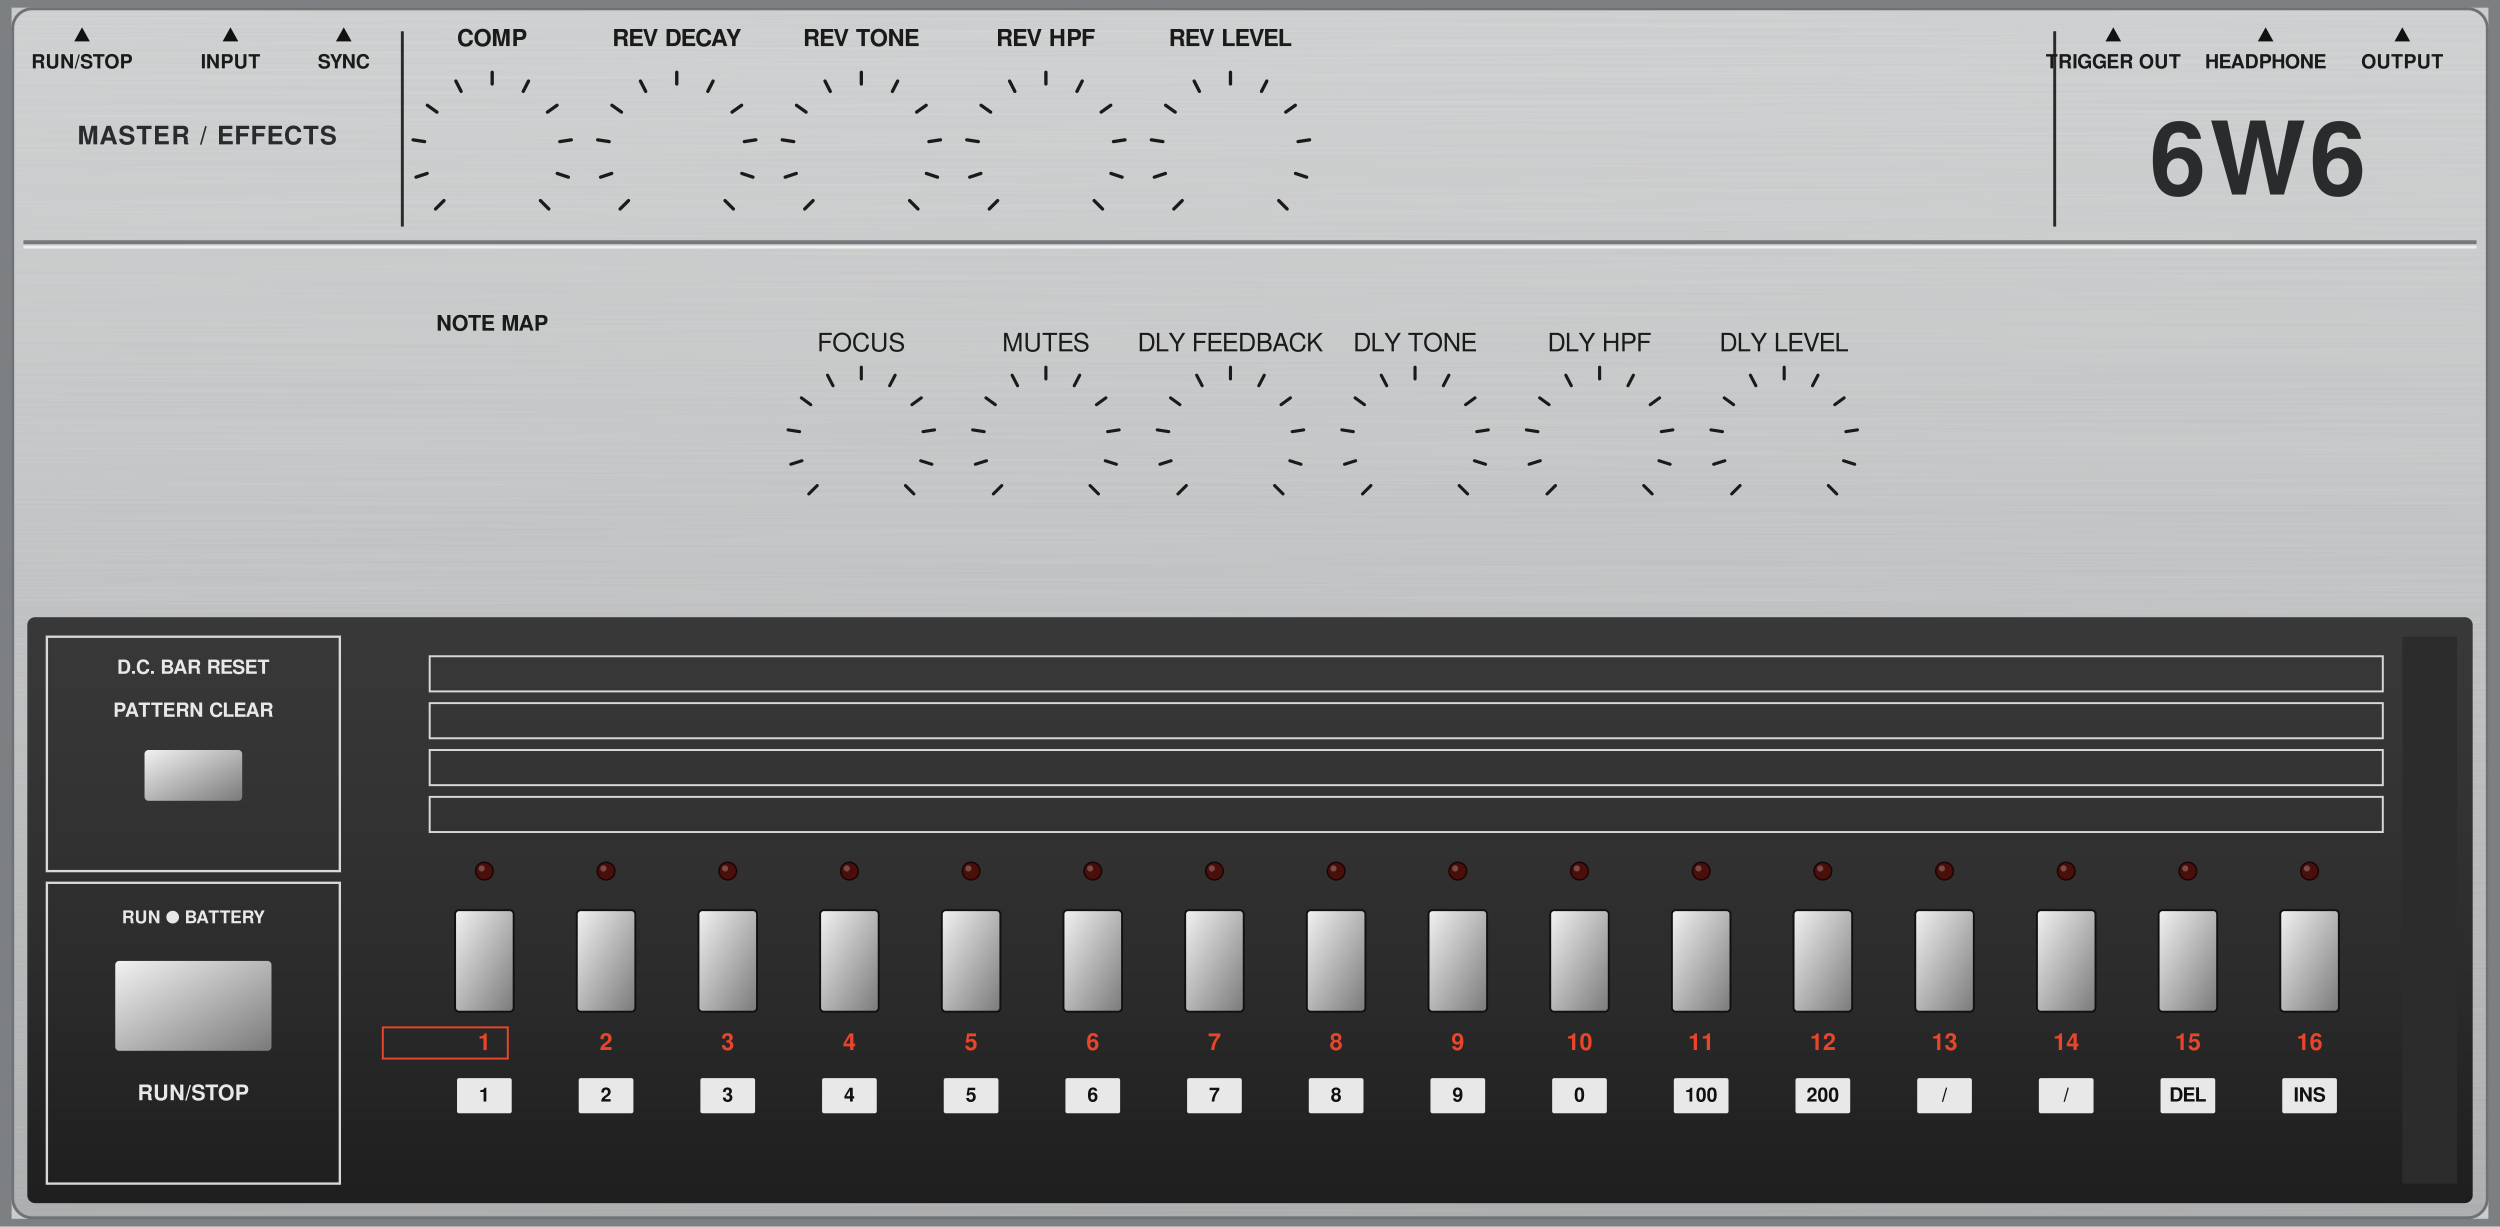
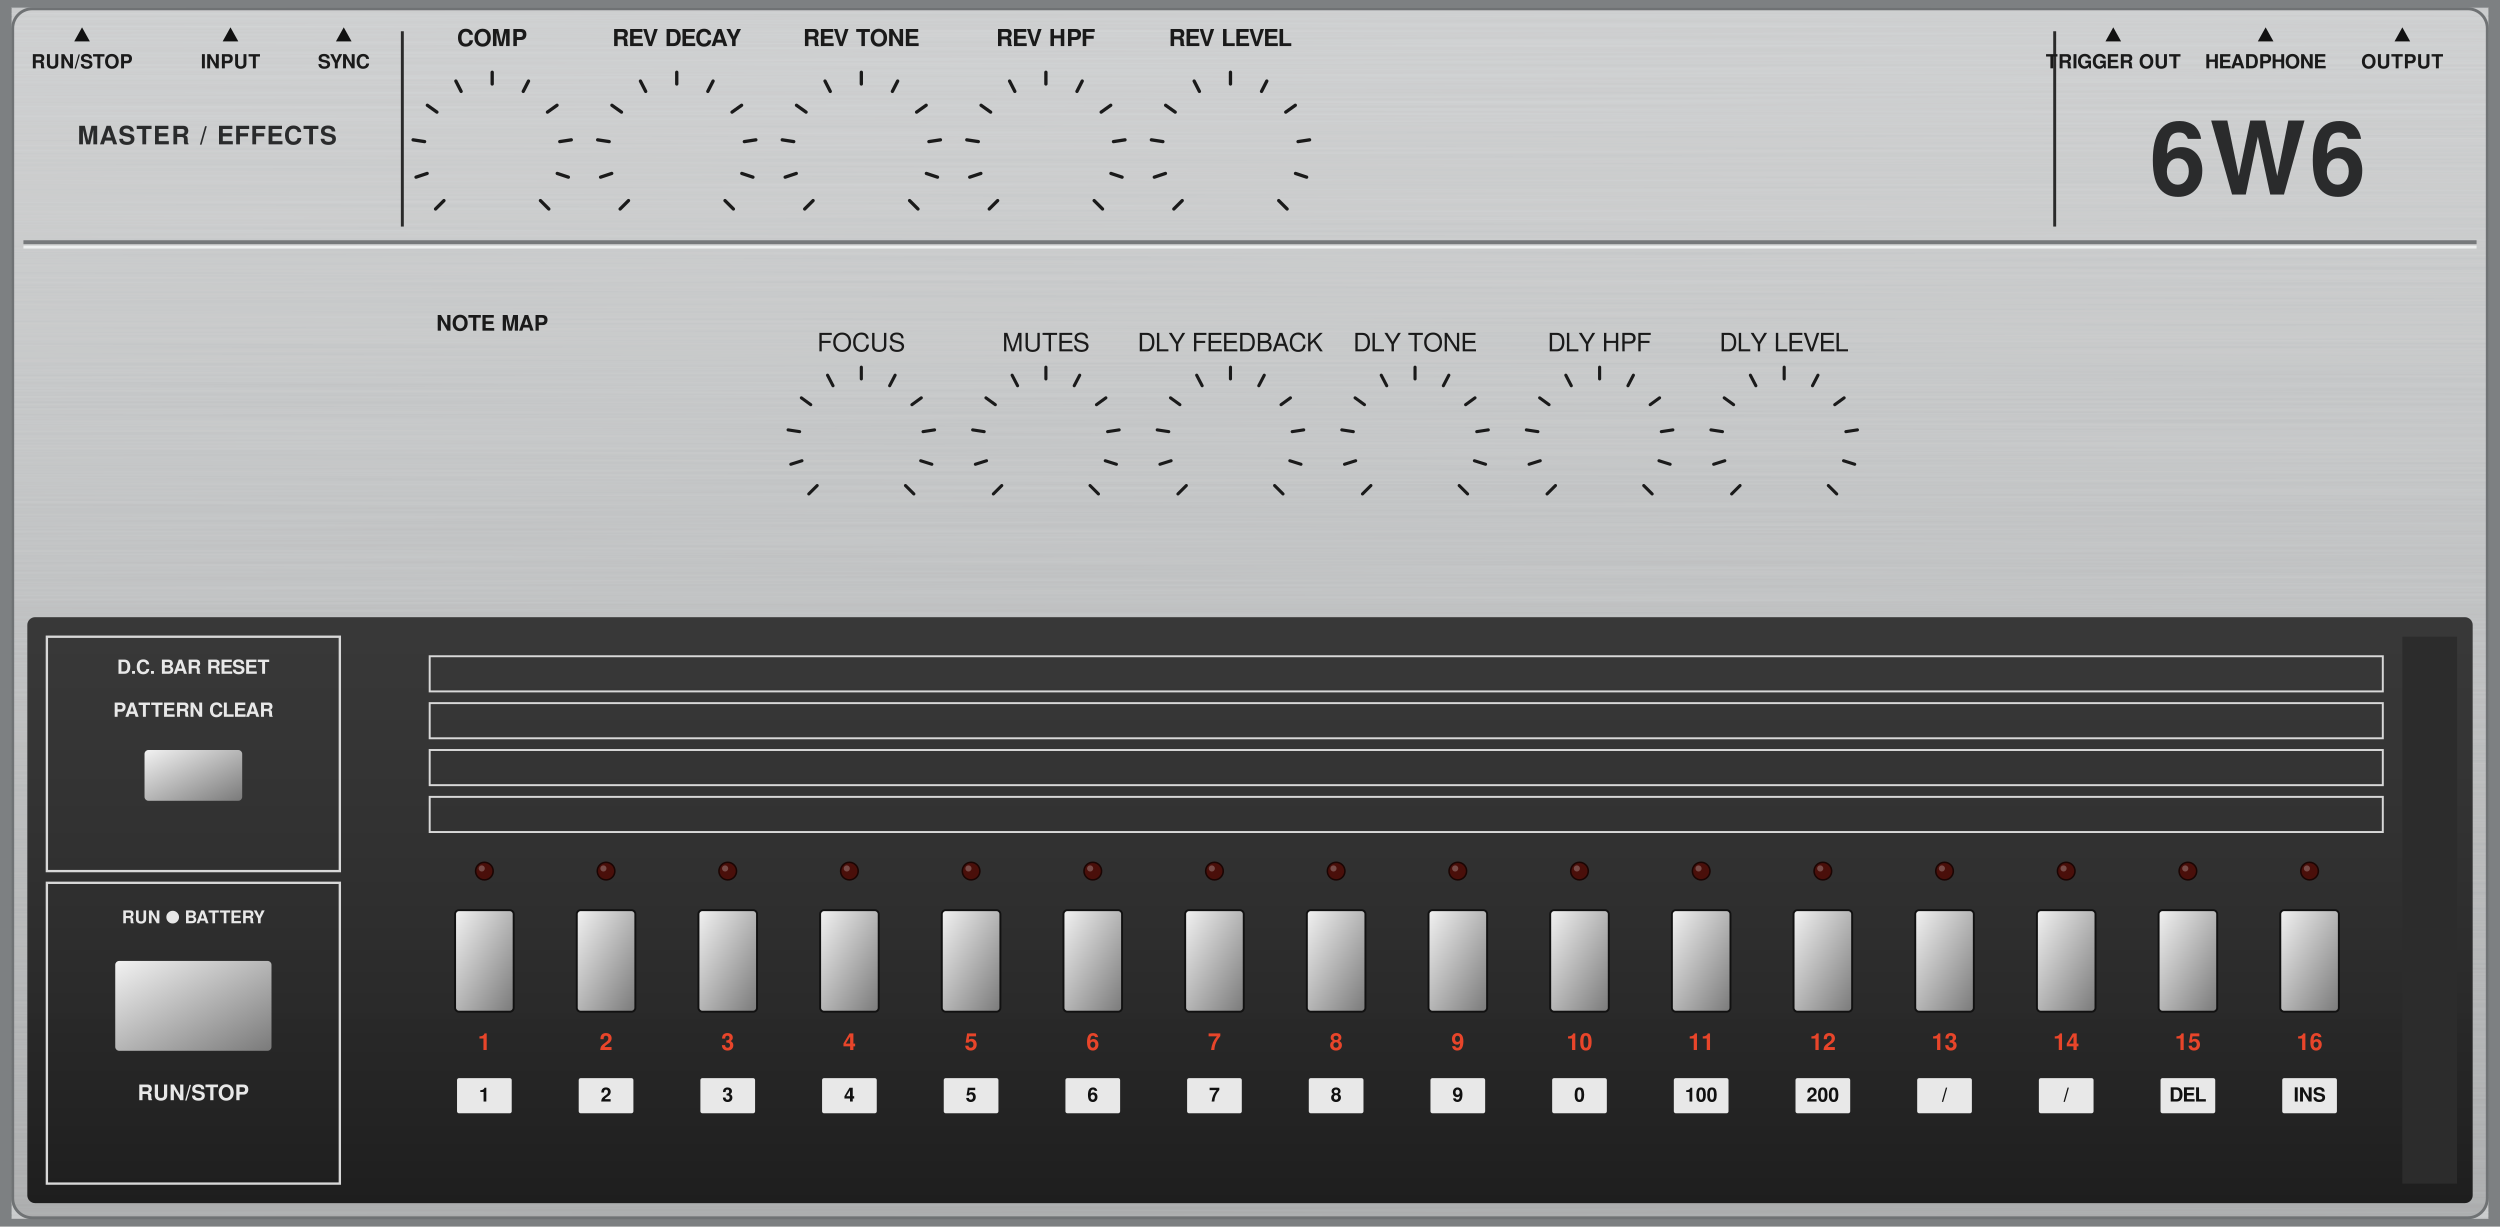
<svg xmlns="http://www.w3.org/2000/svg" width="1280" height="628" viewBox="0 0 1280 628">
  <defs>
    <linearGradient id="hw-screw" x1="0" y1="0" x2="1" y2="1">
      <stop offset="0" stop-color="#f2f2f2" />
      <stop offset="1" stop-color="#7a7a7a" />
    </linearGradient>
    <filter id="hw-brush" x="0" y="0" width="100%" height="100%">
      <feTurbulence type="fractalNoise" baseFrequency="0.003 0.8" numOctaves="2" seed="5" />
      <feColorMatrix values="0 0 0 0 1  0 0 0 0 1  0 0 0 0 1  0 0 0 0.20 0" />
    </filter>
    <filter id="hw-brushd" x="0" y="0" width="100%" height="100%">
      <feTurbulence type="fractalNoise" baseFrequency="0.003 0.8" numOctaves="2" seed="9" />
      <feColorMatrix values="0 0 0 0 0  0 0 0 0 0  0 0 0 0 0  0 0 0 0.16 0" />
    </filter>
    <filter id="hw-grain" x="0" y="0" width="100%" height="100%">
      <feTurbulence type="fractalNoise" baseFrequency="0.85" numOctaves="2" seed="3" />
      <feColorMatrix values="0 0 0 0 0  0 0 0 0 0  0 0 0 0 0  0 0 0 0.07 0" />
    </filter>
    <filter id="hw-wood" x="0" y="0" width="100%" height="100%">
      <feTurbulence type="fractalNoise" baseFrequency="0.006 0.18" numOctaves="4" seed="21" />
      <feColorMatrix values="0 0 0 0 0.30  0 0 0 0 0.15  0 0 0 0 0.05  0 0 0 0.85 0" />
    </filter>
    <filter id="hw-soft" x="-20%" y="-20%" width="140%" height="140%">
      <feGaussianBlur stdDeviation="2" />
    </filter>
    <filter id="hw-shadow" x="-30%" y="-30%" width="160%" height="160%">
      <feDropShadow dx="0" dy="2" stdDeviation="2" flood-opacity="0.45" />
    </filter>
    <linearGradient id="hw-vshade" x1="0" y1="0" x2="0" y2="1">
      <stop offset="0" stop-color="#fff" stop-opacity="0.10" />
      <stop offset="1" stop-color="#000" stop-opacity="0.14" />
    </linearGradient>
  </defs>
  <rect x="0" y="0" width="1280" height="628" rx="0" fill="#7d8082" />
  <rect x="6" y="4" width="1268" height="620" rx="0" fill="#c4c6c7" />
  <rect x="6" y="4" width="1268" height="620" filter="url(#hw-brush)" />
  <rect x="6" y="4" width="1268" height="620" rx="10" fill="url(#hw-vshade)" />
  <rect x="6.5" y="4.5" width="1267" height="619" rx="10" fill="none" stroke="#6f7274" stroke-width="1.5" />
  <line x1="12" y1="124" x2="1268" y2="124" stroke="#76797b" stroke-width="2" />
  <line x1="12" y1="126.5" x2="1268" y2="126.5" stroke="#eef0f0" stroke-width="1.5" />
  <path d="M42 14 L38 21.2 L46 21.2 Z" fill="#111" />
  <text x="42" y="32" font-size="10" fill="#1a1a1a" text-anchor="middle" dominant-baseline="central" style="font-family:FreeSans, Liberation Sans, Titillium Web, sans-serif;font-weight:700;letter-spacing:0em;">RUN/STOP</text>
  <path d="M118 14 L114 21.2 L122 21.2 Z" fill="#111" />
  <text x="118" y="32" font-size="10" fill="#1a1a1a" text-anchor="middle" dominant-baseline="central" style="font-family:FreeSans, Liberation Sans, Titillium Web, sans-serif;font-weight:700;letter-spacing:0em;">INPUT</text>
  <path d="M176 14 L172 21.2 L180 21.2 Z" fill="#111" />
  <text x="176" y="32" font-size="10" fill="#1a1a1a" text-anchor="middle" dominant-baseline="central" style="font-family:FreeSans, Liberation Sans, Titillium Web, sans-serif;font-weight:700;letter-spacing:0em;">SYNC</text>
  <line x1="206" y1="16" x2="206" y2="116" stroke="#2a2a2a" stroke-width="1.5" />
  <line x1="1052" y1="16" x2="1052" y2="116" stroke="#2a2a2a" stroke-width="1.5" />
  <path d="M1082 14 L1078 21.2 L1086 21.2 Z" fill="#111" />
  <text x="1082" y="32" font-size="10" fill="#1a1a1a" text-anchor="middle" dominant-baseline="central" style="font-family:FreeSans, Liberation Sans, Titillium Web, sans-serif;font-weight:700;letter-spacing:0em;">TRIGGER OUT</text>
  <path d="M1160 14 L1156 21.2 L1164 21.2 Z" fill="#111" />
  <text x="1160" y="32" font-size="10" fill="#1a1a1a" text-anchor="middle" dominant-baseline="central" style="font-family:FreeSans, Liberation Sans, Titillium Web, sans-serif;font-weight:700;letter-spacing:0em;">HEADPHONE</text>
  <path d="M1230 14 L1226 21.2 L1234 21.2 Z" fill="#111" />
  <text x="1230" y="32" font-size="10" fill="#1a1a1a" text-anchor="middle" dominant-baseline="central" style="font-family:FreeSans, Liberation Sans, Titillium Web, sans-serif;font-weight:700;letter-spacing:0em;">OUTPUT</text>
  <text x="1156" y="84" font-size="52" fill="#2a2b2c" text-anchor="middle" dominant-baseline="central" style="font-family:Titillium Web, FreeSans, sans-serif;font-weight:700;letter-spacing:0.03em;">6W6</text>
  <text x="106" y="70" font-size="13" fill="#2a2b2c" text-anchor="middle" dominant-baseline="central" style="font-family:FreeSans, Liberation Sans, Titillium Web, sans-serif;font-weight:700;letter-spacing:0.06em;">MASTER / EFFECTS</text>
  <rect x="14" y="316" width="1252" height="300" rx="4" fill="#232323" />
  <rect x="14" y="316" width="1252" height="300" rx="4" fill="url(#hw-vshade)" />
  <rect x="24" y="326" width="150" height="120" rx="0" fill="none" stroke="#d8d8d8" stroke-width="1.2" />
  <text x="99" y="342" font-size="10" fill="#e8e8e8" text-anchor="middle" dominant-baseline="central" style="font-family:FreeSans, Liberation Sans, Titillium Web, sans-serif;font-weight:700;letter-spacing:0em;">D.C.  BAR RESET</text>
  <text x="99" y="364" font-size="10" fill="#e8e8e8" text-anchor="middle" dominant-baseline="central" style="font-family:FreeSans, Liberation Sans, Titillium Web, sans-serif;font-weight:700;letter-spacing:0em;">PATTERN CLEAR</text>
  <rect x="74" y="384" width="50" height="26" rx="2" fill="url(#hw-screw)" />
  <rect x="24" y="452" width="150" height="154" rx="0" fill="none" stroke="#d8d8d8" stroke-width="1.2" />
  <text x="99" y="470" font-size="9" fill="#e8e8e8" text-anchor="middle" dominant-baseline="central" style="font-family:FreeSans, Liberation Sans, Titillium Web, sans-serif;font-weight:700;letter-spacing:0em;">RUN  ●  BATTERY</text>
  <rect x="59" y="492" width="80" height="46" rx="2" fill="url(#hw-screw)" />
  <text x="99" y="560" font-size="11" fill="#e8e8e8" text-anchor="middle" dominant-baseline="central" style="font-family:FreeSans, Liberation Sans, Titillium Web, sans-serif;font-weight:700;letter-spacing:0em;">RUN/STOP</text>
  <rect x="220" y="336" width="1000" height="18" rx="0" fill="none" stroke="#d8d8d8" stroke-width="1" />
  <rect x="220" y="360" width="1000" height="18" rx="0" fill="none" stroke="#d8d8d8" stroke-width="1" />
  <rect x="220" y="384" width="1000" height="18" rx="0" fill="none" stroke="#d8d8d8" stroke-width="1" />
  <rect x="220" y="408" width="1000" height="18" rx="0" fill="none" stroke="#d8d8d8" stroke-width="1" />
  <circle cx="248" cy="446" r="4.5" fill="#4a0f0a" stroke="#1a0503" stroke-width="0.8" />
  <circle cx="246.65" cy="444.65" r="1.575" fill="#fff" opacity="0.25" />
  <rect x="233" y="466" width="30" height="52" rx="2" fill="url(#hw-screw)" stroke="#111" stroke-width="1" />
  <text x="248" y="534" font-size="12" fill="#e8452a" text-anchor="middle" dominant-baseline="central" style="font-family:FreeSans, Liberation Sans, Titillium Web, sans-serif;font-weight:700;letter-spacing:0em;">1</text>
  <rect x="234" y="552" width="28" height="18" rx="1" fill="#e8e8e8" />
  <text x="248" y="561" font-size="10" fill="#111" text-anchor="middle" dominant-baseline="central" style="font-family:FreeSans, Liberation Sans, Titillium Web, sans-serif;font-weight:700;letter-spacing:0em;">1</text>
  <circle cx="310.3" cy="446" r="4.5" fill="#4a0f0a" stroke="#1a0503" stroke-width="0.8" />
  <circle cx="308.95" cy="444.65" r="1.575" fill="#fff" opacity="0.25" />
  <rect x="295.3" y="466" width="30" height="52" rx="2" fill="url(#hw-screw)" stroke="#111" stroke-width="1" />
  <text x="310.3" y="534" font-size="12" fill="#e8452a" text-anchor="middle" dominant-baseline="central" style="font-family:FreeSans, Liberation Sans, Titillium Web, sans-serif;font-weight:700;letter-spacing:0em;">2</text>
  <rect x="296.3" y="552" width="28" height="18" rx="1" fill="#e8e8e8" />
  <text x="310.3" y="561" font-size="10" fill="#111" text-anchor="middle" dominant-baseline="central" style="font-family:FreeSans, Liberation Sans, Titillium Web, sans-serif;font-weight:700;letter-spacing:0em;">2</text>
  <circle cx="372.6" cy="446" r="4.5" fill="#4a0f0a" stroke="#1a0503" stroke-width="0.8" />
  <circle cx="371.25" cy="444.65" r="1.575" fill="#fff" opacity="0.25" />
  <rect x="357.6" y="466" width="30" height="52" rx="2" fill="url(#hw-screw)" stroke="#111" stroke-width="1" />
  <text x="372.6" y="534" font-size="12" fill="#e8452a" text-anchor="middle" dominant-baseline="central" style="font-family:FreeSans, Liberation Sans, Titillium Web, sans-serif;font-weight:700;letter-spacing:0em;">3</text>
  <rect x="358.6" y="552" width="28" height="18" rx="1" fill="#e8e8e8" />
  <text x="372.6" y="561" font-size="10" fill="#111" text-anchor="middle" dominant-baseline="central" style="font-family:FreeSans, Liberation Sans, Titillium Web, sans-serif;font-weight:700;letter-spacing:0em;">3</text>
  <circle cx="434.9" cy="446" r="4.5" fill="#4a0f0a" stroke="#1a0503" stroke-width="0.8" />
  <circle cx="433.55" cy="444.65" r="1.575" fill="#fff" opacity="0.25" />
  <rect x="419.9" y="466" width="30" height="52" rx="2" fill="url(#hw-screw)" stroke="#111" stroke-width="1" />
  <text x="434.9" y="534" font-size="12" fill="#e8452a" text-anchor="middle" dominant-baseline="central" style="font-family:FreeSans, Liberation Sans, Titillium Web, sans-serif;font-weight:700;letter-spacing:0em;">4</text>
  <rect x="420.9" y="552" width="28" height="18" rx="1" fill="#e8e8e8" />
  <text x="434.9" y="561" font-size="10" fill="#111" text-anchor="middle" dominant-baseline="central" style="font-family:FreeSans, Liberation Sans, Titillium Web, sans-serif;font-weight:700;letter-spacing:0em;">4</text>
  <circle cx="497.2" cy="446" r="4.5" fill="#4a0f0a" stroke="#1a0503" stroke-width="0.8" />
  <circle cx="495.85" cy="444.65" r="1.575" fill="#fff" opacity="0.25" />
  <rect x="482.2" y="466" width="30" height="52" rx="2" fill="url(#hw-screw)" stroke="#111" stroke-width="1" />
  <text x="497.2" y="534" font-size="12" fill="#e8452a" text-anchor="middle" dominant-baseline="central" style="font-family:FreeSans, Liberation Sans, Titillium Web, sans-serif;font-weight:700;letter-spacing:0em;">5</text>
  <rect x="483.2" y="552" width="28" height="18" rx="1" fill="#e8e8e8" />
  <text x="497.2" y="561" font-size="10" fill="#111" text-anchor="middle" dominant-baseline="central" style="font-family:FreeSans, Liberation Sans, Titillium Web, sans-serif;font-weight:700;letter-spacing:0em;">5</text>
  <circle cx="559.5" cy="446" r="4.5" fill="#4a0f0a" stroke="#1a0503" stroke-width="0.8" />
  <circle cx="558.15" cy="444.65" r="1.575" fill="#fff" opacity="0.25" />
  <rect x="544.5" y="466" width="30" height="52" rx="2" fill="url(#hw-screw)" stroke="#111" stroke-width="1" />
  <text x="559.5" y="534" font-size="12" fill="#e8452a" text-anchor="middle" dominant-baseline="central" style="font-family:FreeSans, Liberation Sans, Titillium Web, sans-serif;font-weight:700;letter-spacing:0em;">6</text>
  <rect x="545.5" y="552" width="28" height="18" rx="1" fill="#e8e8e8" />
  <text x="559.5" y="561" font-size="10" fill="#111" text-anchor="middle" dominant-baseline="central" style="font-family:FreeSans, Liberation Sans, Titillium Web, sans-serif;font-weight:700;letter-spacing:0em;">6</text>
  <circle cx="621.8" cy="446" r="4.5" fill="#4a0f0a" stroke="#1a0503" stroke-width="0.8" />
  <circle cx="620.45" cy="444.65" r="1.575" fill="#fff" opacity="0.25" />
  <rect x="606.8" y="466" width="30" height="52" rx="2" fill="url(#hw-screw)" stroke="#111" stroke-width="1" />
  <text x="621.8" y="534" font-size="12" fill="#e8452a" text-anchor="middle" dominant-baseline="central" style="font-family:FreeSans, Liberation Sans, Titillium Web, sans-serif;font-weight:700;letter-spacing:0em;">7</text>
  <rect x="607.8" y="552" width="28" height="18" rx="1" fill="#e8e8e8" />
  <text x="621.8" y="561" font-size="10" fill="#111" text-anchor="middle" dominant-baseline="central" style="font-family:FreeSans, Liberation Sans, Titillium Web, sans-serif;font-weight:700;letter-spacing:0em;">7</text>
  <circle cx="684.1" cy="446" r="4.5" fill="#4a0f0a" stroke="#1a0503" stroke-width="0.8" />
  <circle cx="682.75" cy="444.65" r="1.575" fill="#fff" opacity="0.25" />
  <rect x="669.1" y="466" width="30" height="52" rx="2" fill="url(#hw-screw)" stroke="#111" stroke-width="1" />
  <text x="684.1" y="534" font-size="12" fill="#e8452a" text-anchor="middle" dominant-baseline="central" style="font-family:FreeSans, Liberation Sans, Titillium Web, sans-serif;font-weight:700;letter-spacing:0em;">8</text>
  <rect x="670.1" y="552" width="28" height="18" rx="1" fill="#e8e8e8" />
  <text x="684.1" y="561" font-size="10" fill="#111" text-anchor="middle" dominant-baseline="central" style="font-family:FreeSans, Liberation Sans, Titillium Web, sans-serif;font-weight:700;letter-spacing:0em;">8</text>
  <circle cx="746.4" cy="446" r="4.5" fill="#4a0f0a" stroke="#1a0503" stroke-width="0.8" />
  <circle cx="745.05" cy="444.65" r="1.575" fill="#fff" opacity="0.25" />
  <rect x="731.4" y="466" width="30" height="52" rx="2" fill="url(#hw-screw)" stroke="#111" stroke-width="1" />
  <text x="746.4" y="534" font-size="12" fill="#e8452a" text-anchor="middle" dominant-baseline="central" style="font-family:FreeSans, Liberation Sans, Titillium Web, sans-serif;font-weight:700;letter-spacing:0em;">9</text>
  <rect x="732.4" y="552" width="28" height="18" rx="1" fill="#e8e8e8" />
  <text x="746.4" y="561" font-size="10" fill="#111" text-anchor="middle" dominant-baseline="central" style="font-family:FreeSans, Liberation Sans, Titillium Web, sans-serif;font-weight:700;letter-spacing:0em;">9</text>
  <circle cx="808.7" cy="446" r="4.5" fill="#4a0f0a" stroke="#1a0503" stroke-width="0.8" />
  <circle cx="807.35" cy="444.65" r="1.575" fill="#fff" opacity="0.25" />
  <rect x="793.7" y="466" width="30" height="52" rx="2" fill="url(#hw-screw)" stroke="#111" stroke-width="1" />
  <text x="808.7" y="534" font-size="12" fill="#e8452a" text-anchor="middle" dominant-baseline="central" style="font-family:FreeSans, Liberation Sans, Titillium Web, sans-serif;font-weight:700;letter-spacing:0em;">10</text>
  <rect x="794.7" y="552" width="28" height="18" rx="1" fill="#e8e8e8" />
  <text x="808.7" y="561" font-size="10" fill="#111" text-anchor="middle" dominant-baseline="central" style="font-family:FreeSans, Liberation Sans, Titillium Web, sans-serif;font-weight:700;letter-spacing:0em;">0</text>
  <circle cx="871" cy="446" r="4.5" fill="#4a0f0a" stroke="#1a0503" stroke-width="0.8" />
  <circle cx="869.65" cy="444.65" r="1.575" fill="#fff" opacity="0.25" />
  <rect x="856" y="466" width="30" height="52" rx="2" fill="url(#hw-screw)" stroke="#111" stroke-width="1" />
  <text x="871" y="534" font-size="12" fill="#e8452a" text-anchor="middle" dominant-baseline="central" style="font-family:FreeSans, Liberation Sans, Titillium Web, sans-serif;font-weight:700;letter-spacing:0em;">11</text>
  <rect x="857" y="552" width="28" height="18" rx="1" fill="#e8e8e8" />
  <text x="871" y="561" font-size="10" fill="#111" text-anchor="middle" dominant-baseline="central" style="font-family:FreeSans, Liberation Sans, Titillium Web, sans-serif;font-weight:700;letter-spacing:0em;">100</text>
  <circle cx="933.3" cy="446" r="4.5" fill="#4a0f0a" stroke="#1a0503" stroke-width="0.8" />
  <circle cx="931.95" cy="444.65" r="1.575" fill="#fff" opacity="0.25" />
  <rect x="918.3" y="466" width="30" height="52" rx="2" fill="url(#hw-screw)" stroke="#111" stroke-width="1" />
  <text x="933.3" y="534" font-size="12" fill="#e8452a" text-anchor="middle" dominant-baseline="central" style="font-family:FreeSans, Liberation Sans, Titillium Web, sans-serif;font-weight:700;letter-spacing:0em;">12</text>
  <rect x="919.3" y="552" width="28" height="18" rx="1" fill="#e8e8e8" />
  <text x="933.3" y="561" font-size="10" fill="#111" text-anchor="middle" dominant-baseline="central" style="font-family:FreeSans, Liberation Sans, Titillium Web, sans-serif;font-weight:700;letter-spacing:0em;">200</text>
  <circle cx="995.6" cy="446" r="4.5" fill="#4a0f0a" stroke="#1a0503" stroke-width="0.8" />
  <circle cx="994.25" cy="444.65" r="1.575" fill="#fff" opacity="0.25" />
  <rect x="980.6" y="466" width="30" height="52" rx="2" fill="url(#hw-screw)" stroke="#111" stroke-width="1" />
  <text x="995.6" y="534" font-size="12" fill="#e8452a" text-anchor="middle" dominant-baseline="central" style="font-family:FreeSans, Liberation Sans, Titillium Web, sans-serif;font-weight:700;letter-spacing:0em;">13</text>
  <rect x="981.6" y="552" width="28" height="18" rx="1" fill="#e8e8e8" />
  <text x="995.6" y="561" font-size="10" fill="#111" text-anchor="middle" dominant-baseline="central" style="font-family:FreeSans, Liberation Sans, Titillium Web, sans-serif;font-weight:700;letter-spacing:0em;">/</text>
  <circle cx="1057.9" cy="446" r="4.5" fill="#4a0f0a" stroke="#1a0503" stroke-width="0.8" />
  <circle cx="1056.55" cy="444.65" r="1.575" fill="#fff" opacity="0.25" />
  <rect x="1042.9" y="466" width="30" height="52" rx="2" fill="url(#hw-screw)" stroke="#111" stroke-width="1" />
  <text x="1057.9" y="534" font-size="12" fill="#e8452a" text-anchor="middle" dominant-baseline="central" style="font-family:FreeSans, Liberation Sans, Titillium Web, sans-serif;font-weight:700;letter-spacing:0em;">14</text>
  <rect x="1043.9" y="552" width="28" height="18" rx="1" fill="#e8e8e8" />
  <text x="1057.9" y="561" font-size="10" fill="#111" text-anchor="middle" dominant-baseline="central" style="font-family:FreeSans, Liberation Sans, Titillium Web, sans-serif;font-weight:700;letter-spacing:0em;">/</text>
  <circle cx="1120.2" cy="446" r="4.5" fill="#4a0f0a" stroke="#1a0503" stroke-width="0.8" />
  <circle cx="1118.85" cy="444.65" r="1.575" fill="#fff" opacity="0.25" />
  <rect x="1105.2" y="466" width="30" height="52" rx="2" fill="url(#hw-screw)" stroke="#111" stroke-width="1" />
  <text x="1120.2" y="534" font-size="12" fill="#e8452a" text-anchor="middle" dominant-baseline="central" style="font-family:FreeSans, Liberation Sans, Titillium Web, sans-serif;font-weight:700;letter-spacing:0em;">15</text>
  <rect x="1106.2" y="552" width="28" height="18" rx="1" fill="#e8e8e8" />
  <text x="1120.2" y="561" font-size="10" fill="#111" text-anchor="middle" dominant-baseline="central" style="font-family:FreeSans, Liberation Sans, Titillium Web, sans-serif;font-weight:700;letter-spacing:0em;">DEL</text>
  <circle cx="1182.5" cy="446" r="4.5" fill="#4a0f0a" stroke="#1a0503" stroke-width="0.8" />
  <circle cx="1181.15" cy="444.65" r="1.575" fill="#fff" opacity="0.25" />
  <rect x="1167.5" y="466" width="30" height="52" rx="2" fill="url(#hw-screw)" stroke="#111" stroke-width="1" />
  <text x="1182.5" y="534" font-size="12" fill="#e8452a" text-anchor="middle" dominant-baseline="central" style="font-family:FreeSans, Liberation Sans, Titillium Web, sans-serif;font-weight:700;letter-spacing:0em;">16</text>
  <rect x="1168.5" y="552" width="28" height="18" rx="1" fill="#e8e8e8" />
  <text x="1182.5" y="561" font-size="10" fill="#111" text-anchor="middle" dominant-baseline="central" style="font-family:FreeSans, Liberation Sans, Titillium Web, sans-serif;font-weight:700;letter-spacing:0em;">INS</text>
-   <rect x="196" y="526" width="64" height="16" rx="0" fill="none" stroke="#e8452a" stroke-width="1" />
  <rect x="1230" y="326" width="28" height="280" rx="0" fill="#2c2c2c" />
-   <text x="150" y="590" font-size="1" fill="#000" text-anchor="middle" dominant-baseline="central" style="font-family:FreeSans, Liberation Sans, Titillium Web, sans-serif;font-weight:700;letter-spacing:0em;" />
  <g stroke="#1a1a1a" stroke-width="1.7" stroke-linecap="round">
    <line x1="227.3" y1="102.7" x2="223.0" y2="107.0" />
    <line x1="218.7" y1="88.8" x2="213.0" y2="90.7" />
    <line x1="217.4" y1="72.5" x2="211.5" y2="71.6" />
    <line x1="223.7" y1="57.4" x2="218.8" y2="53.9" />
    <line x1="236.1" y1="46.8" x2="233.4" y2="41.5" />
    <line x1="252.0" y1="43.0" x2="252.0" y2="37.0" />
    <line x1="267.9" y1="46.8" x2="270.6" y2="41.5" />
    <line x1="280.3" y1="57.4" x2="285.2" y2="53.9" />
    <line x1="286.6" y1="72.5" x2="292.5" y2="71.6" />
    <line x1="285.3" y1="88.8" x2="291.0" y2="90.7" />
    <line x1="276.7" y1="102.7" x2="281.0" y2="107.0" />
  </g>
  <text x="252" y="20" font-size="12" fill="#1a1a1a" text-anchor="middle" dominant-baseline="central" style="font-family:FreeSans, Liberation Sans, Titillium Web, sans-serif;font-weight:700;letter-spacing:0em;">COMP</text>
  <g stroke="#1a1a1a" stroke-width="1.7" stroke-linecap="round">
    <line x1="321.8" y1="102.7" x2="317.5" y2="107.0" />
    <line x1="313.2" y1="88.8" x2="307.5" y2="90.7" />
    <line x1="311.9" y1="72.5" x2="306.0" y2="71.6" />
    <line x1="318.2" y1="57.4" x2="313.3" y2="53.9" />
    <line x1="330.6" y1="46.8" x2="327.9" y2="41.5" />
    <line x1="346.5" y1="43.0" x2="346.5" y2="37.0" />
    <line x1="362.4" y1="46.8" x2="365.1" y2="41.5" />
    <line x1="374.8" y1="57.4" x2="379.7" y2="53.9" />
    <line x1="381.1" y1="72.5" x2="387.0" y2="71.6" />
    <line x1="379.8" y1="88.8" x2="385.5" y2="90.7" />
    <line x1="371.2" y1="102.7" x2="375.5" y2="107.0" />
  </g>
  <text x="346.5" y="20" font-size="12" fill="#1a1a1a" text-anchor="middle" dominant-baseline="central" style="font-family:FreeSans, Liberation Sans, Titillium Web, sans-serif;font-weight:700;letter-spacing:0em;">REV DECAY</text>
  <g stroke="#1a1a1a" stroke-width="1.7" stroke-linecap="round">
    <line x1="416.3" y1="102.7" x2="412.0" y2="107.0" />
    <line x1="407.7" y1="88.8" x2="402.0" y2="90.7" />
    <line x1="406.4" y1="72.5" x2="400.5" y2="71.6" />
    <line x1="412.7" y1="57.4" x2="407.8" y2="53.9" />
    <line x1="425.1" y1="46.8" x2="422.4" y2="41.5" />
    <line x1="441.0" y1="43.0" x2="441.0" y2="37.0" />
    <line x1="456.9" y1="46.8" x2="459.6" y2="41.5" />
    <line x1="469.3" y1="57.4" x2="474.2" y2="53.9" />
    <line x1="475.6" y1="72.5" x2="481.5" y2="71.6" />
    <line x1="474.3" y1="88.8" x2="480.0" y2="90.7" />
    <line x1="465.7" y1="102.7" x2="470.0" y2="107.0" />
  </g>
  <text x="441" y="20" font-size="12" fill="#1a1a1a" text-anchor="middle" dominant-baseline="central" style="font-family:FreeSans, Liberation Sans, Titillium Web, sans-serif;font-weight:700;letter-spacing:0em;">REV TONE</text>
  <g stroke="#1a1a1a" stroke-width="1.7" stroke-linecap="round">
    <line x1="510.8" y1="102.7" x2="506.5" y2="107.0" />
    <line x1="502.2" y1="88.8" x2="496.5" y2="90.7" />
    <line x1="500.9" y1="72.5" x2="495.0" y2="71.6" />
    <line x1="507.2" y1="57.4" x2="502.3" y2="53.9" />
    <line x1="519.6" y1="46.8" x2="516.9" y2="41.5" />
    <line x1="535.5" y1="43.0" x2="535.5" y2="37.0" />
    <line x1="551.4" y1="46.8" x2="554.1" y2="41.5" />
    <line x1="563.8" y1="57.4" x2="568.7" y2="53.9" />
    <line x1="570.1" y1="72.5" x2="576.0" y2="71.6" />
    <line x1="568.8" y1="88.8" x2="574.5" y2="90.7" />
    <line x1="560.2" y1="102.7" x2="564.5" y2="107.0" />
  </g>
  <text x="535.5" y="20" font-size="12" fill="#1a1a1a" text-anchor="middle" dominant-baseline="central" style="font-family:FreeSans, Liberation Sans, Titillium Web, sans-serif;font-weight:700;letter-spacing:0em;">REV HPF</text>
  <g stroke="#1a1a1a" stroke-width="1.7" stroke-linecap="round">
    <line x1="605.3" y1="102.7" x2="601.0" y2="107.0" />
    <line x1="596.7" y1="88.8" x2="591.0" y2="90.7" />
    <line x1="595.4" y1="72.5" x2="589.5" y2="71.6" />
    <line x1="601.7" y1="57.4" x2="596.8" y2="53.9" />
    <line x1="614.1" y1="46.8" x2="611.4" y2="41.5" />
    <line x1="630.0" y1="43.0" x2="630.0" y2="37.0" />
    <line x1="645.9" y1="46.8" x2="648.6" y2="41.5" />
    <line x1="658.3" y1="57.4" x2="663.2" y2="53.9" />
    <line x1="664.6" y1="72.5" x2="670.5" y2="71.6" />
    <line x1="663.3" y1="88.8" x2="669.0" y2="90.7" />
    <line x1="654.7" y1="102.7" x2="659.0" y2="107.0" />
  </g>
  <text x="630" y="20" font-size="12" fill="#1a1a1a" text-anchor="middle" dominant-baseline="central" style="font-family:FreeSans, Liberation Sans, Titillium Web, sans-serif;font-weight:700;letter-spacing:0em;">REV LEVEL</text>
  <g stroke="#1a1a1a" stroke-width="1.6" stroke-linecap="round">
    <line x1="607.4" y1="248.6" x2="603.1" y2="252.9" />
    <line x1="599.6" y1="235.9" x2="593.9" y2="237.7" />
    <line x1="598.4" y1="221.0" x2="592.5" y2="220.1" />
    <line x1="604.1" y1="207.2" x2="599.3" y2="203.7" />
    <line x1="615.5" y1="197.5" x2="612.7" y2="192.1" />
    <line x1="630.0" y1="194.0" x2="630.0" y2="188.0" />
    <line x1="644.5" y1="197.5" x2="647.3" y2="192.1" />
    <line x1="655.9" y1="207.2" x2="660.7" y2="203.7" />
    <line x1="661.6" y1="221.0" x2="667.5" y2="220.1" />
    <line x1="660.4" y1="235.9" x2="666.1" y2="237.7" />
    <line x1="652.6" y1="248.6" x2="656.9" y2="252.9" />
  </g>
  <g stroke="#1a1a1a" stroke-width="1.6" stroke-linecap="round">
    <line x1="701.9" y1="248.6" x2="697.6" y2="252.9" />
    <line x1="694.1" y1="235.9" x2="688.4" y2="237.7" />
    <line x1="692.9" y1="221.0" x2="687.0" y2="220.1" />
    <line x1="698.6" y1="207.2" x2="693.8" y2="203.7" />
    <line x1="710.0" y1="197.5" x2="707.2" y2="192.1" />
    <line x1="724.5" y1="194.0" x2="724.5" y2="188.0" />
    <line x1="739.0" y1="197.5" x2="741.8" y2="192.1" />
    <line x1="750.4" y1="207.2" x2="755.2" y2="203.7" />
    <line x1="756.1" y1="221.0" x2="762.0" y2="220.1" />
    <line x1="754.9" y1="235.9" x2="760.6" y2="237.7" />
    <line x1="747.1" y1="248.6" x2="751.4" y2="252.9" />
  </g>
  <g stroke="#1a1a1a" stroke-width="1.6" stroke-linecap="round">
    <line x1="796.4" y1="248.6" x2="792.1" y2="252.9" />
    <line x1="788.6" y1="235.9" x2="782.9" y2="237.7" />
    <line x1="787.4" y1="221.0" x2="781.5" y2="220.1" />
    <line x1="793.1" y1="207.2" x2="788.3" y2="203.7" />
    <line x1="804.5" y1="197.5" x2="801.7" y2="192.1" />
    <line x1="819.0" y1="194.0" x2="819.0" y2="188.0" />
    <line x1="833.5" y1="197.5" x2="836.3" y2="192.1" />
    <line x1="844.9" y1="207.2" x2="849.7" y2="203.7" />
    <line x1="850.6" y1="221.0" x2="856.5" y2="220.1" />
    <line x1="849.4" y1="235.9" x2="855.1" y2="237.7" />
    <line x1="841.6" y1="248.6" x2="845.9" y2="252.9" />
  </g>
  <g stroke="#1a1a1a" stroke-width="1.6" stroke-linecap="round">
    <line x1="890.9" y1="248.6" x2="886.6" y2="252.9" />
    <line x1="883.1" y1="235.9" x2="877.4" y2="237.7" />
    <line x1="881.9" y1="221.0" x2="876.0" y2="220.1" />
    <line x1="887.6" y1="207.2" x2="882.8" y2="203.7" />
    <line x1="899.0" y1="197.5" x2="896.2" y2="192.1" />
    <line x1="913.5" y1="194.0" x2="913.5" y2="188.0" />
    <line x1="928.0" y1="197.5" x2="930.8" y2="192.1" />
    <line x1="939.4" y1="207.2" x2="944.2" y2="203.7" />
    <line x1="945.1" y1="221.0" x2="951.0" y2="220.1" />
    <line x1="943.9" y1="235.9" x2="949.6" y2="237.7" />
    <line x1="936.1" y1="248.6" x2="940.4" y2="252.9" />
  </g>
  <text x="252" y="166" font-size="11" fill="#1a1a1a" text-anchor="middle" dominant-baseline="central" style="font-family:FreeSans, Liberation Sans, Titillium Web, sans-serif;font-weight:700;letter-spacing:0em;">NOTE MAP</text>
  <g stroke="#1a1a1a" stroke-width="1.6" stroke-linecap="round">
    <line x1="418.4" y1="248.6" x2="414.1" y2="252.9" />
    <line x1="410.6" y1="235.9" x2="404.9" y2="237.7" />
    <line x1="409.4" y1="221.0" x2="403.5" y2="220.1" />
    <line x1="415.1" y1="207.2" x2="410.3" y2="203.7" />
    <line x1="426.5" y1="197.5" x2="423.7" y2="192.1" />
    <line x1="441.0" y1="194.0" x2="441.0" y2="188.0" />
    <line x1="455.5" y1="197.5" x2="458.3" y2="192.1" />
    <line x1="466.9" y1="207.2" x2="471.7" y2="203.7" />
    <line x1="472.6" y1="221.0" x2="478.5" y2="220.1" />
    <line x1="471.4" y1="235.9" x2="477.1" y2="237.7" />
    <line x1="463.6" y1="248.6" x2="467.9" y2="252.9" />
  </g>
  <g stroke="#1a1a1a" stroke-width="1.6" stroke-linecap="round">
    <line x1="512.9" y1="248.6" x2="508.6" y2="252.9" />
    <line x1="505.1" y1="235.9" x2="499.4" y2="237.7" />
    <line x1="503.9" y1="221.0" x2="498.0" y2="220.1" />
    <line x1="509.6" y1="207.2" x2="504.8" y2="203.7" />
    <line x1="521.0" y1="197.5" x2="518.2" y2="192.1" />
    <line x1="535.5" y1="194.0" x2="535.5" y2="188.0" />
    <line x1="550.0" y1="197.5" x2="552.8" y2="192.1" />
    <line x1="561.4" y1="207.2" x2="566.2" y2="203.7" />
    <line x1="567.1" y1="221.0" x2="573.0" y2="220.1" />
    <line x1="565.9" y1="235.9" x2="571.6" y2="237.7" />
    <line x1="558.1" y1="248.6" x2="562.4" y2="252.9" />
  </g>
  <text x="630" y="176" font-size="13" fill="#1a1a1a" text-anchor="middle" dominant-baseline="central" style="font-family:FreeSans, Liberation Sans, Titillium Web, sans-serif;font-weight:400;letter-spacing:0em;">DLY FEEDBACK</text>
  <text x="724.5" y="176" font-size="13" fill="#1a1a1a" text-anchor="middle" dominant-baseline="central" style="font-family:FreeSans, Liberation Sans, Titillium Web, sans-serif;font-weight:400;letter-spacing:0em;">DLY TONE</text>
  <text x="819" y="176" font-size="13" fill="#1a1a1a" text-anchor="middle" dominant-baseline="central" style="font-family:FreeSans, Liberation Sans, Titillium Web, sans-serif;font-weight:400;letter-spacing:0em;">DLY HPF</text>
  <text x="913.5" y="176" font-size="13" fill="#1a1a1a" text-anchor="middle" dominant-baseline="central" style="font-family:FreeSans, Liberation Sans, Titillium Web, sans-serif;font-weight:400;letter-spacing:0em;">DLY LEVEL</text>
  <text x="441" y="176" font-size="13" fill="#1a1a1a" text-anchor="middle" dominant-baseline="central" style="font-family:FreeSans, Liberation Sans, Titillium Web, sans-serif;font-weight:400;letter-spacing:0em;">FOCUS</text>
  <text x="535.5" y="176" font-size="13" fill="#1a1a1a" text-anchor="middle" dominant-baseline="central" style="font-family:FreeSans, Liberation Sans, Titillium Web, sans-serif;font-weight:400;letter-spacing:0em;">MUTES</text>
</svg>
